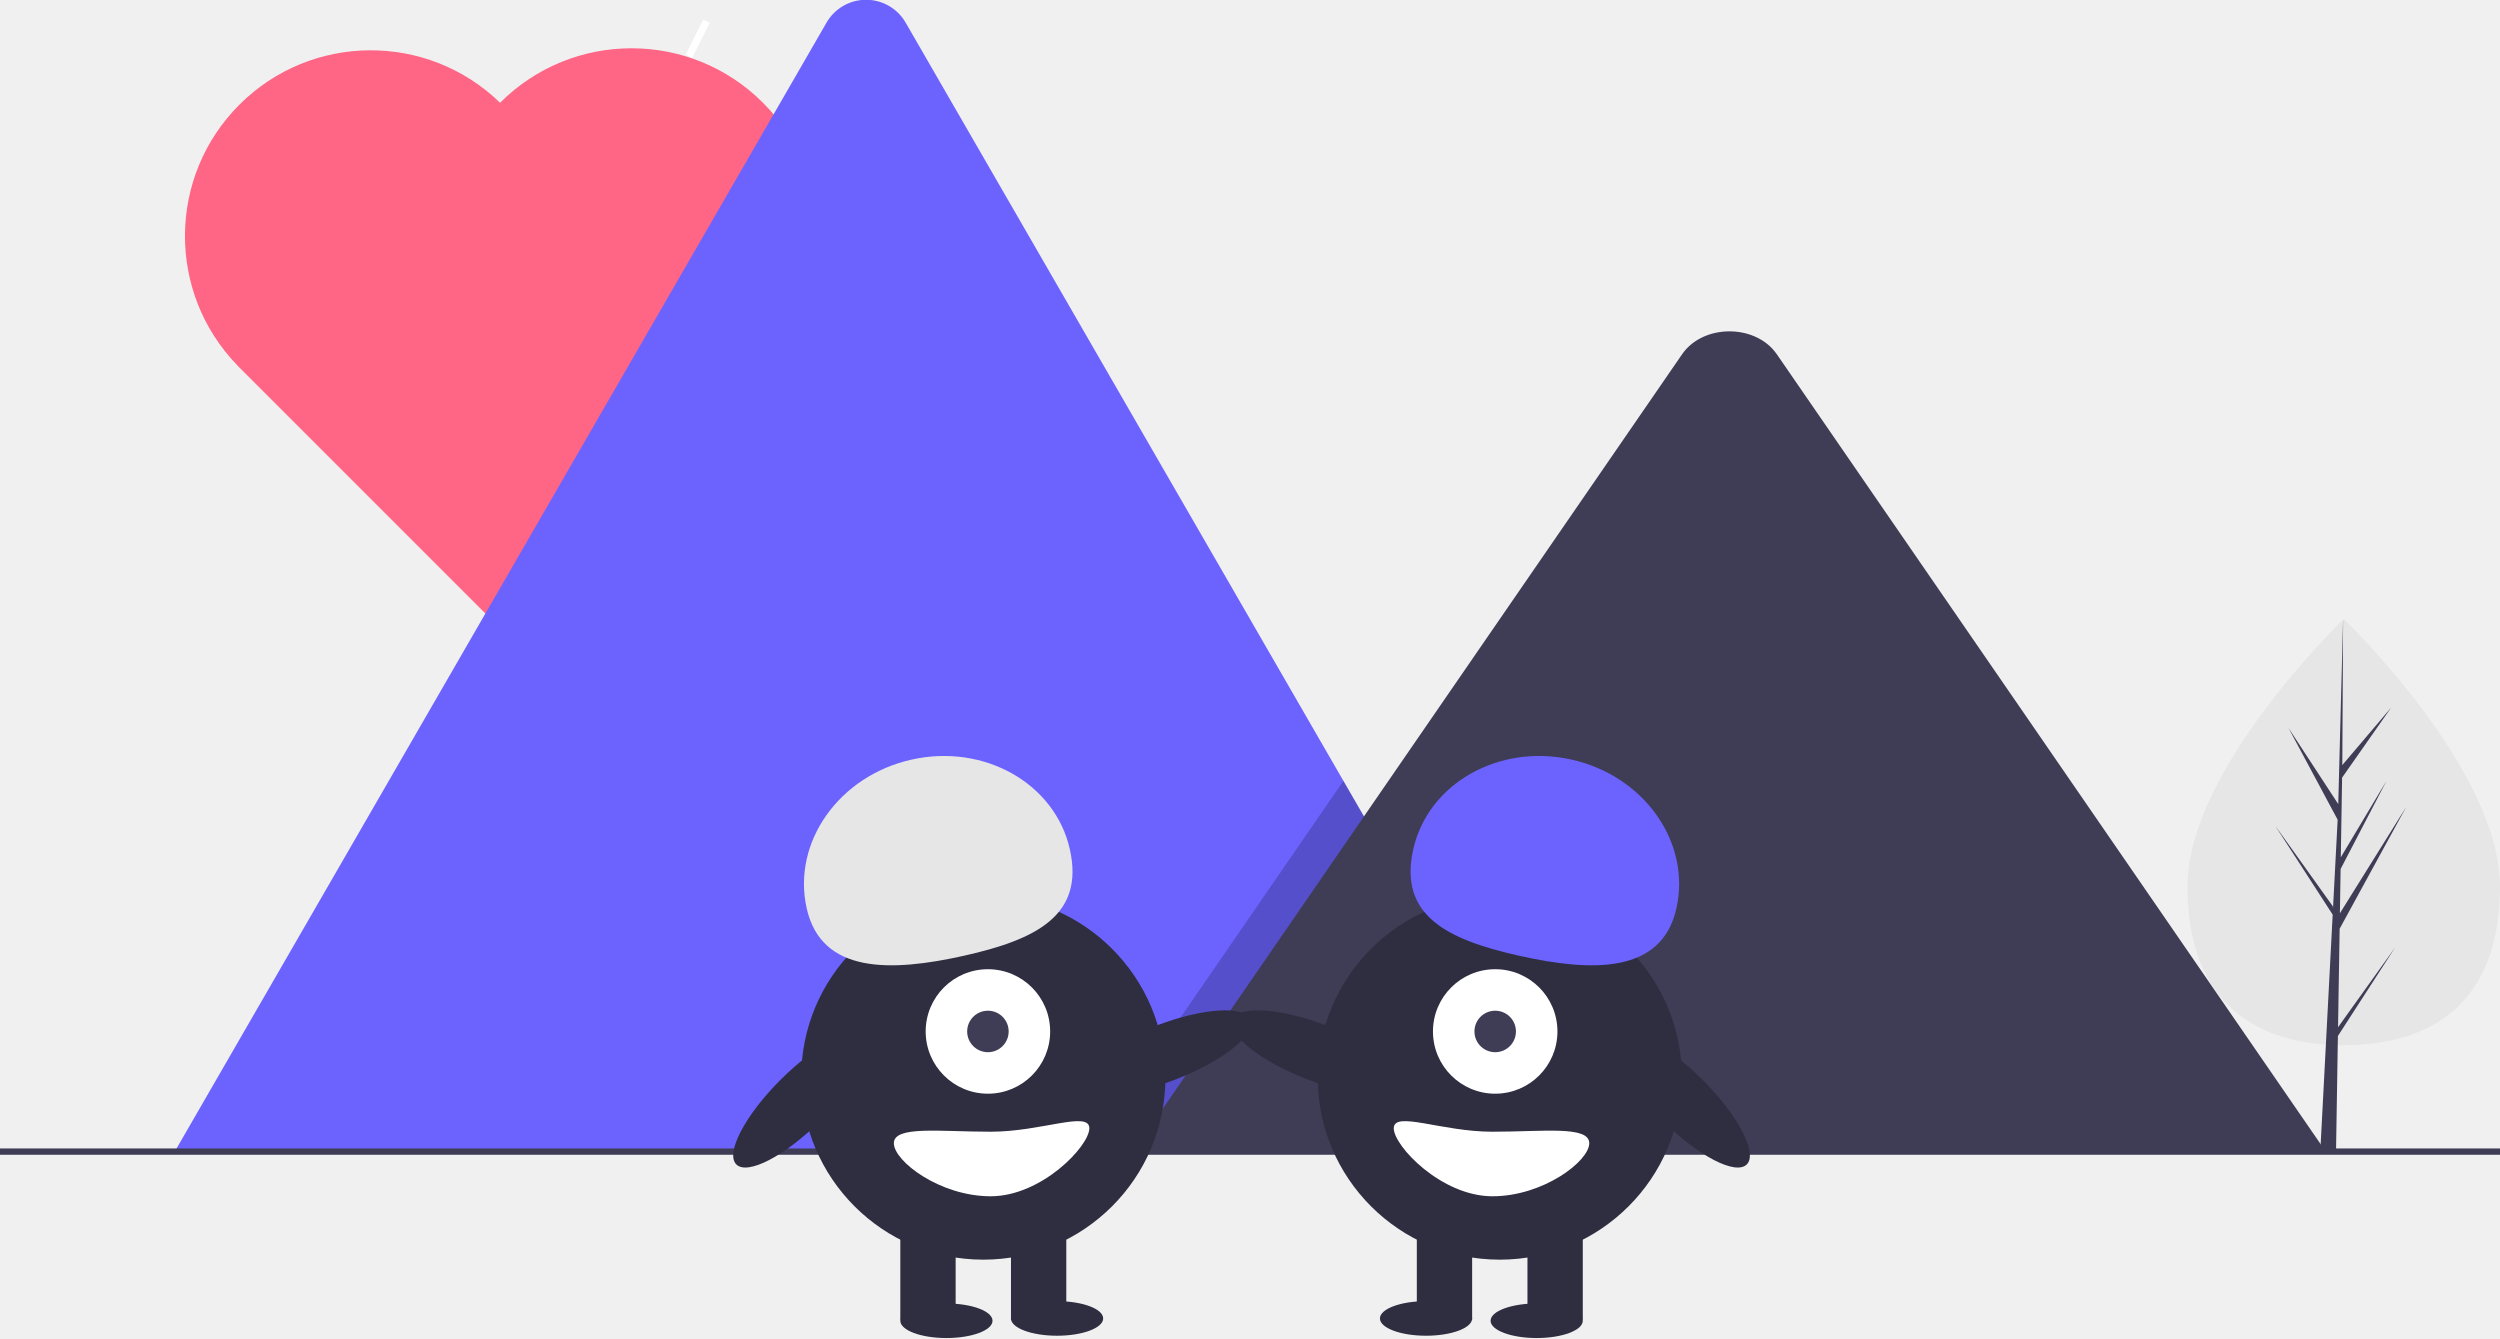
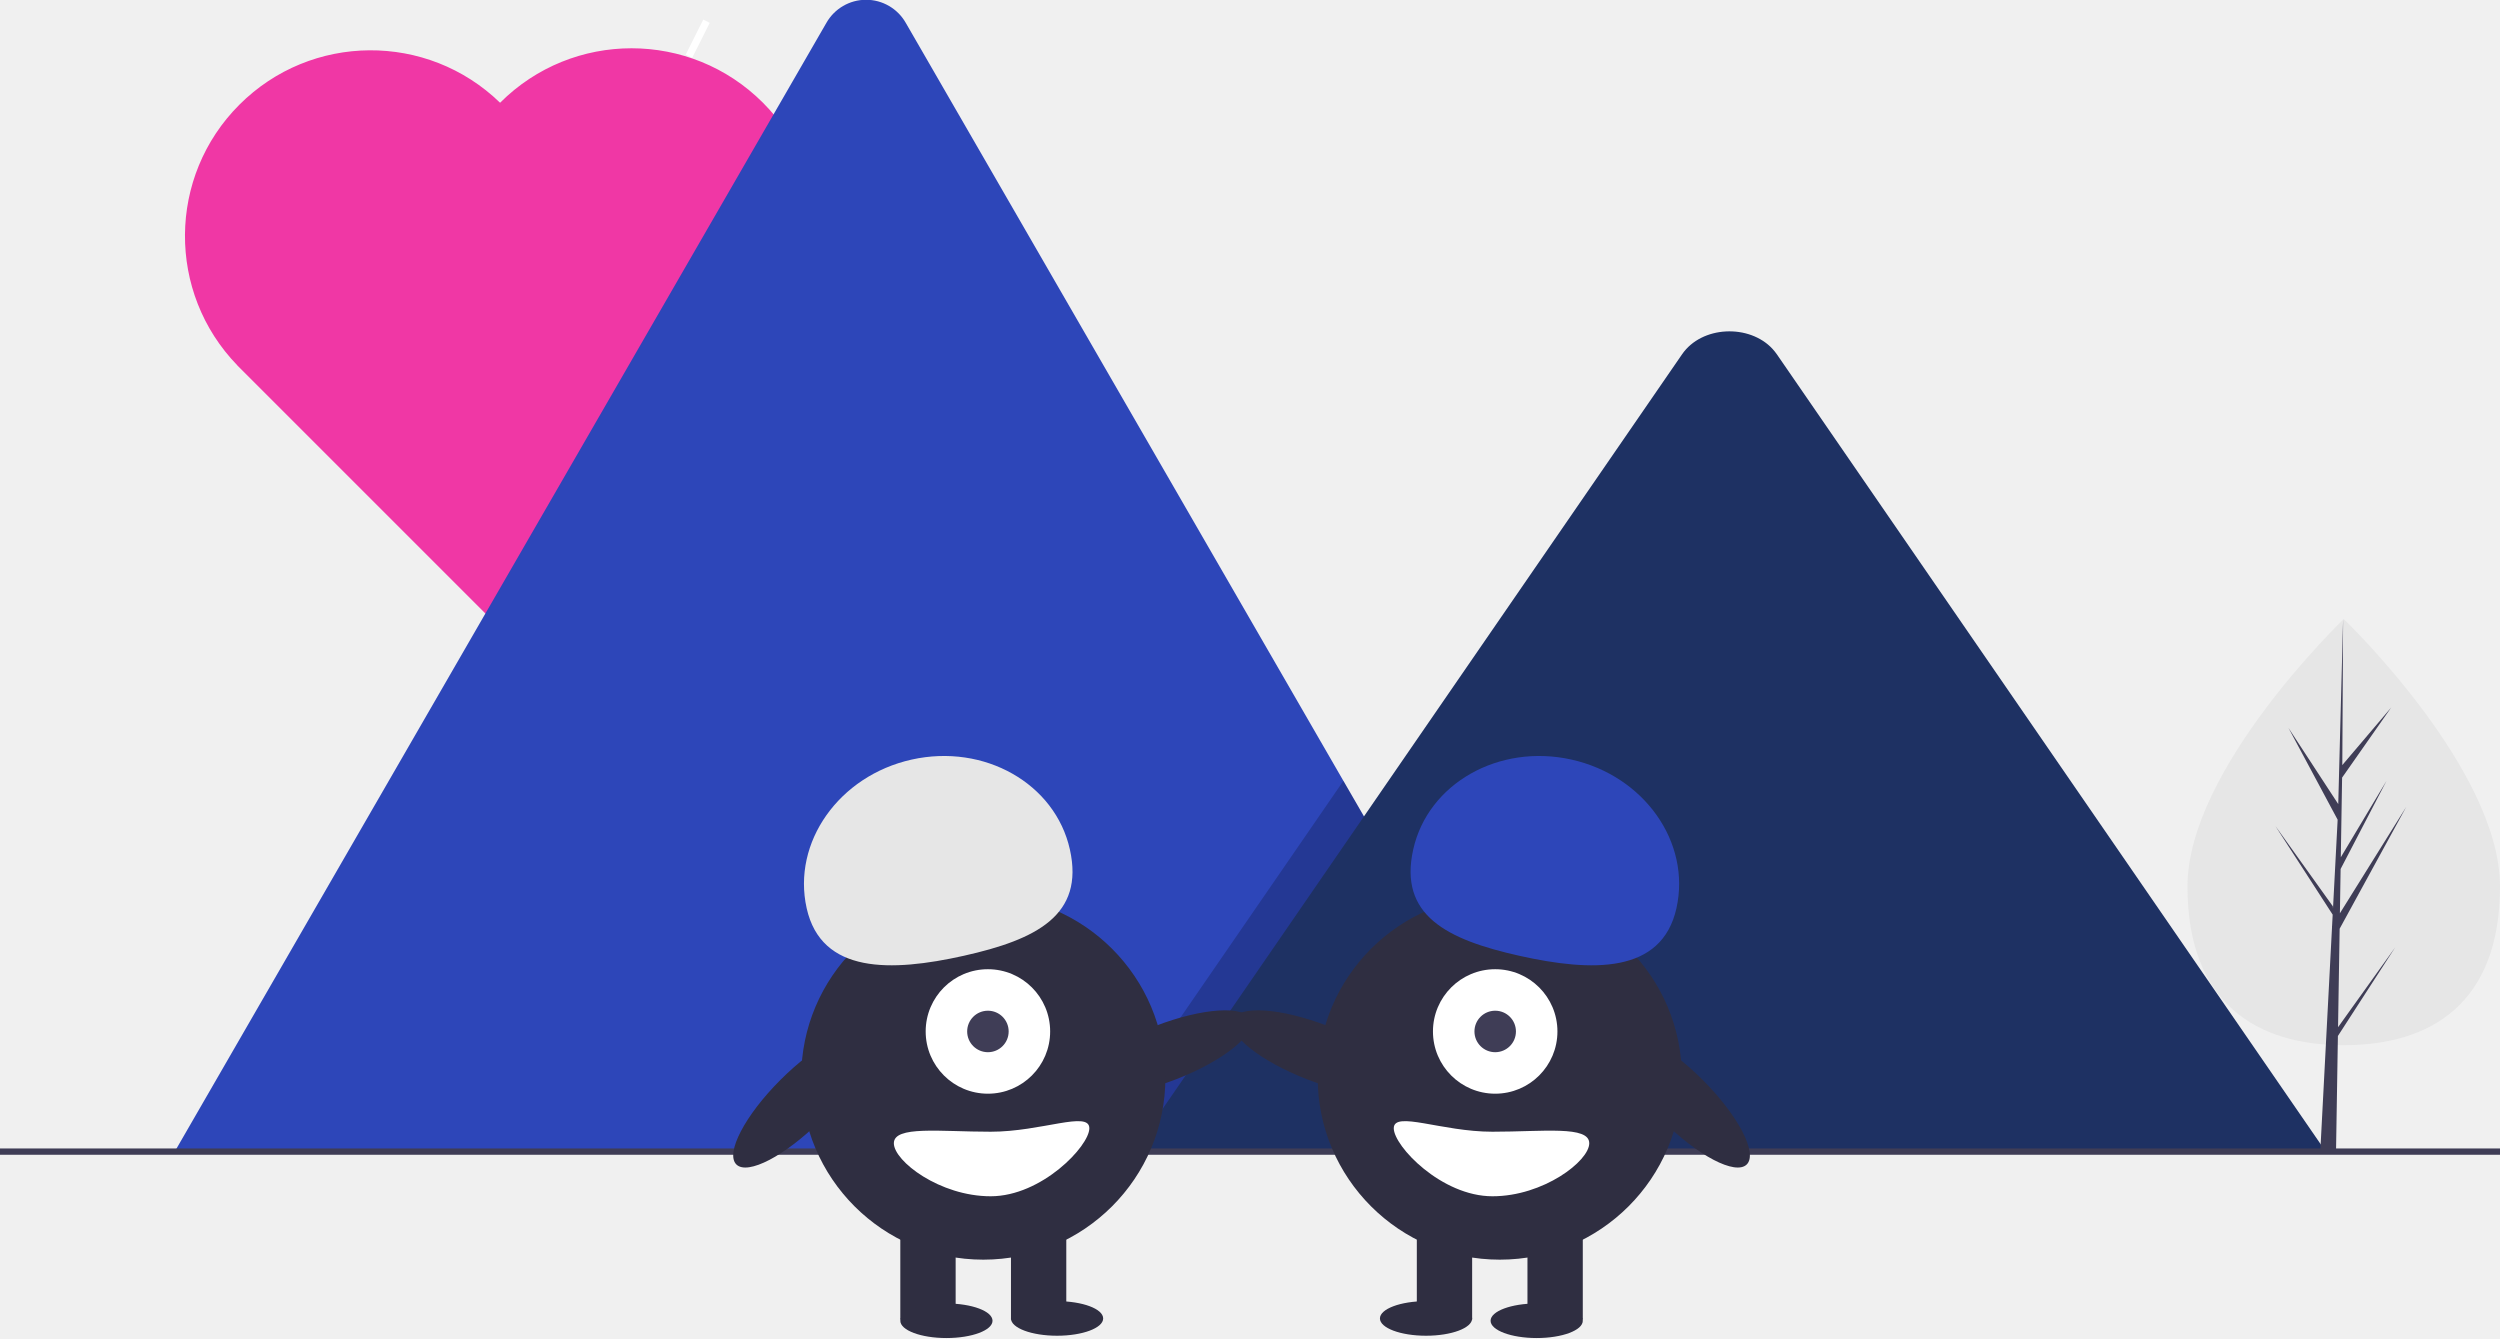
<svg xmlns="http://www.w3.org/2000/svg" width="888" height="475.271" viewBox="0 0 888 475.271" data-src="https://cdn.undraw.co/illustrations/true-love_rap5.svg" role="img" artist="Katerina Limpitsouni" source="https://undraw.co/">
  <rect x="402.544" y="219.173" width="2.573" height="13.894" transform="translate(-11.71503 -369.4491) rotate(26.64397)" fill="#fff" />
-   <path d="M426.985,248.842a66,66,0,0,0-93.338,0l-.018.018a65.982,65.982,0,0,0-93.302,93.302l-.018.018,93.338,93.338,93.338-93.338A66,66,0,0,0,426.985,248.842Z" transform="translate(-156 -212.3646)" fill="#ff6584" />
-   <path d="M709.43,621.817h-489.679a9.988,9.988,0,0,1-1.83-.145l231.596-401.157a16.216,16.216,0,0,1,28.227,0L633.173,489.723l7.446,12.882Z" transform="translate(-156 -212.3646)" fill="#6c63ff" />
+   <path d="M426.985,248.842a66,66,0,0,0-93.338,0l-.018.018a65.982,65.982,0,0,0-93.302,93.302l-.018.018,93.338,93.338,93.338-93.338A66,66,0,0,0,426.985,248.842Z" transform="translate(-156 -212.3646)" fill="#F037A5" />
+   <path d="M709.43,621.817h-489.679a9.988,9.988,0,0,1-1.83-.145l231.596-401.157a16.216,16.216,0,0,1,28.227,0L633.173,489.723l7.446,12.882Z" transform="translate(-156 -212.3646)" fill="#2D46B9" />
  <polygon points="553.43 409.452 386.241 409.452 468.314 290.239 474.22 281.652 477.173 277.358 484.619 290.239 553.43 409.452" opacity="0.2" />
-   <path d="M982.079,621.365H558.547l82.072-119.213,5.906-8.588L753.473,338.207c7.011-10.182,23.879-10.816,32.122-1.92a19.328,19.328,0,0,1,1.54,1.92Z" transform="translate(-156 -212.3646)" fill="#3f3d56" />
+   <path d="M982.079,621.365H558.547l82.072-119.213,5.906-8.588L753.473,338.207c7.011-10.182,23.879-10.816,32.122-1.92a19.328,19.328,0,0,1,1.54,1.92Z" transform="translate(-156 -212.3646)" fill="#1E3163" />
  <rect y="407.933" width="888" height="2.241" fill="#3f3d56" />
  <ellipse cx="570.057" cy="586.267" rx="32.342" ry="10.153" transform="translate(-329.2885 33.15083) rotate(-21.1763)" fill="#2f2e41" />
  <circle cx="349.27" cy="382.748" r="64.684" fill="#2f2e41" />
  <rect x="319.794" y="433.513" width="19.651" height="35.208" fill="#2f2e41" />
  <rect x="359.095" y="433.513" width="19.651" height="35.208" fill="#2f2e41" />
  <ellipse cx="336.169" cy="469.13" rx="16.376" ry="6.141" fill="#2f2e41" />
  <ellipse cx="375.471" cy="468.311" rx="16.376" ry="6.141" fill="#2f2e41" />
  <circle cx="350.907" cy="366.373" r="22.107" fill="#fff" />
  <circle cx="350.907" cy="366.373" r="7.369" fill="#3f3d56" />
  <path d="M442.524,534.959c-5.223-23.391,11.473-47.026,37.291-52.791s50.982,8.524,56.205,31.914-11.888,32.018-37.706,37.782S447.747,558.349,442.524,534.959Z" transform="translate(-156 -212.3646)" fill="#e6e6e6" />
  <ellipse cx="440.414" cy="603.099" rx="32.342" ry="10.153" transform="translate(-453.4613 275.6989) rotate(-45)" fill="#2f2e41" />
  <path d="M473.497,618.448c0,6.331,16.301,18.832,34.389,18.832s35.048-17.823,35.048-24.154-16.96,1.228-35.048,1.228S473.497,612.117,473.497,618.448Z" transform="translate(-156 -212.3646)" fill="#fff" />
  <ellipse cx="623.943" cy="586.267" rx="10.153" ry="32.342" transform="translate(-304.1281 743.9303) rotate(-68.8237)" fill="#2f2e41" />
  <circle cx="532.73" cy="382.748" r="64.684" fill="#2f2e41" />
  <rect x="698.556" y="645.877" width="19.651" height="35.208" transform="translate(1260.762 1114.598) rotate(-180)" fill="#2f2e41" />
  <rect x="659.254" y="645.877" width="19.651" height="35.208" transform="translate(1182.159 1114.598) rotate(-180)" fill="#2f2e41" />
  <ellipse cx="545.831" cy="469.13" rx="16.376" ry="6.141" fill="#2f2e41" />
  <ellipse cx="506.529" cy="468.311" rx="16.376" ry="6.141" fill="#2f2e41" />
  <circle cx="531.093" cy="366.373" r="22.107" fill="#fff" />
  <circle cx="531.093" cy="366.373" r="7.369" fill="#3f3d56" />
-   <path d="M751.476,534.959c5.223-23.391-11.473-47.026-37.291-52.791s-50.982,8.524-56.205,31.914,11.888,32.018,37.706,37.782S746.253,558.349,751.476,534.959Z" transform="translate(-156 -212.3646)" fill="#6c63ff" />
+   <path d="M751.476,534.959c5.223-23.391-11.473-47.026-37.291-52.791s-50.982,8.524-56.205,31.914,11.888,32.018,37.706,37.782S746.253,558.349,751.476,534.959Z" transform="translate(-156 -212.3646)" fill="#2D46B9" />
  <ellipse cx="753.586" cy="603.099" rx="10.153" ry="32.342" transform="translate(-361.7354 497.1447) rotate(-45)" fill="#2f2e41" />
  <path d="M720.503,618.448c0,6.331-16.301,18.832-34.389,18.832s-35.048-17.823-35.048-24.154,16.96,1.228,35.048,1.228S720.503,612.117,720.503,618.448Z" transform="translate(-156 -212.3646)" fill="#fff" />
  <path d="M1044,527.227c0,41.801-24.85,56.397-55.504,56.397s-55.504-14.595-55.504-56.397,55.504-94.979,55.504-94.979S1044,485.426,1044,527.227Z" transform="translate(-156 -212.3646)" fill="#e6e6e6" />
  <polygon points="830.474 364.865 831.042 329.881 854.699 286.601 831.131 324.393 831.387 308.663 847.691 277.35 831.454 304.5 831.454 304.5 831.914 276.209 849.373 251.28 831.986 271.76 832.273 219.884 830.469 288.559 830.617 285.726 812.866 258.555 830.332 291.164 828.678 322.761 828.629 321.922 808.166 293.329 828.567 324.885 828.36 328.836 828.323 328.896 828.34 329.22 824.144 409.383 829.751 409.383 830.423 367.977 850.775 336.499 830.474 364.865" fill="#3f3d56" />
</svg>
